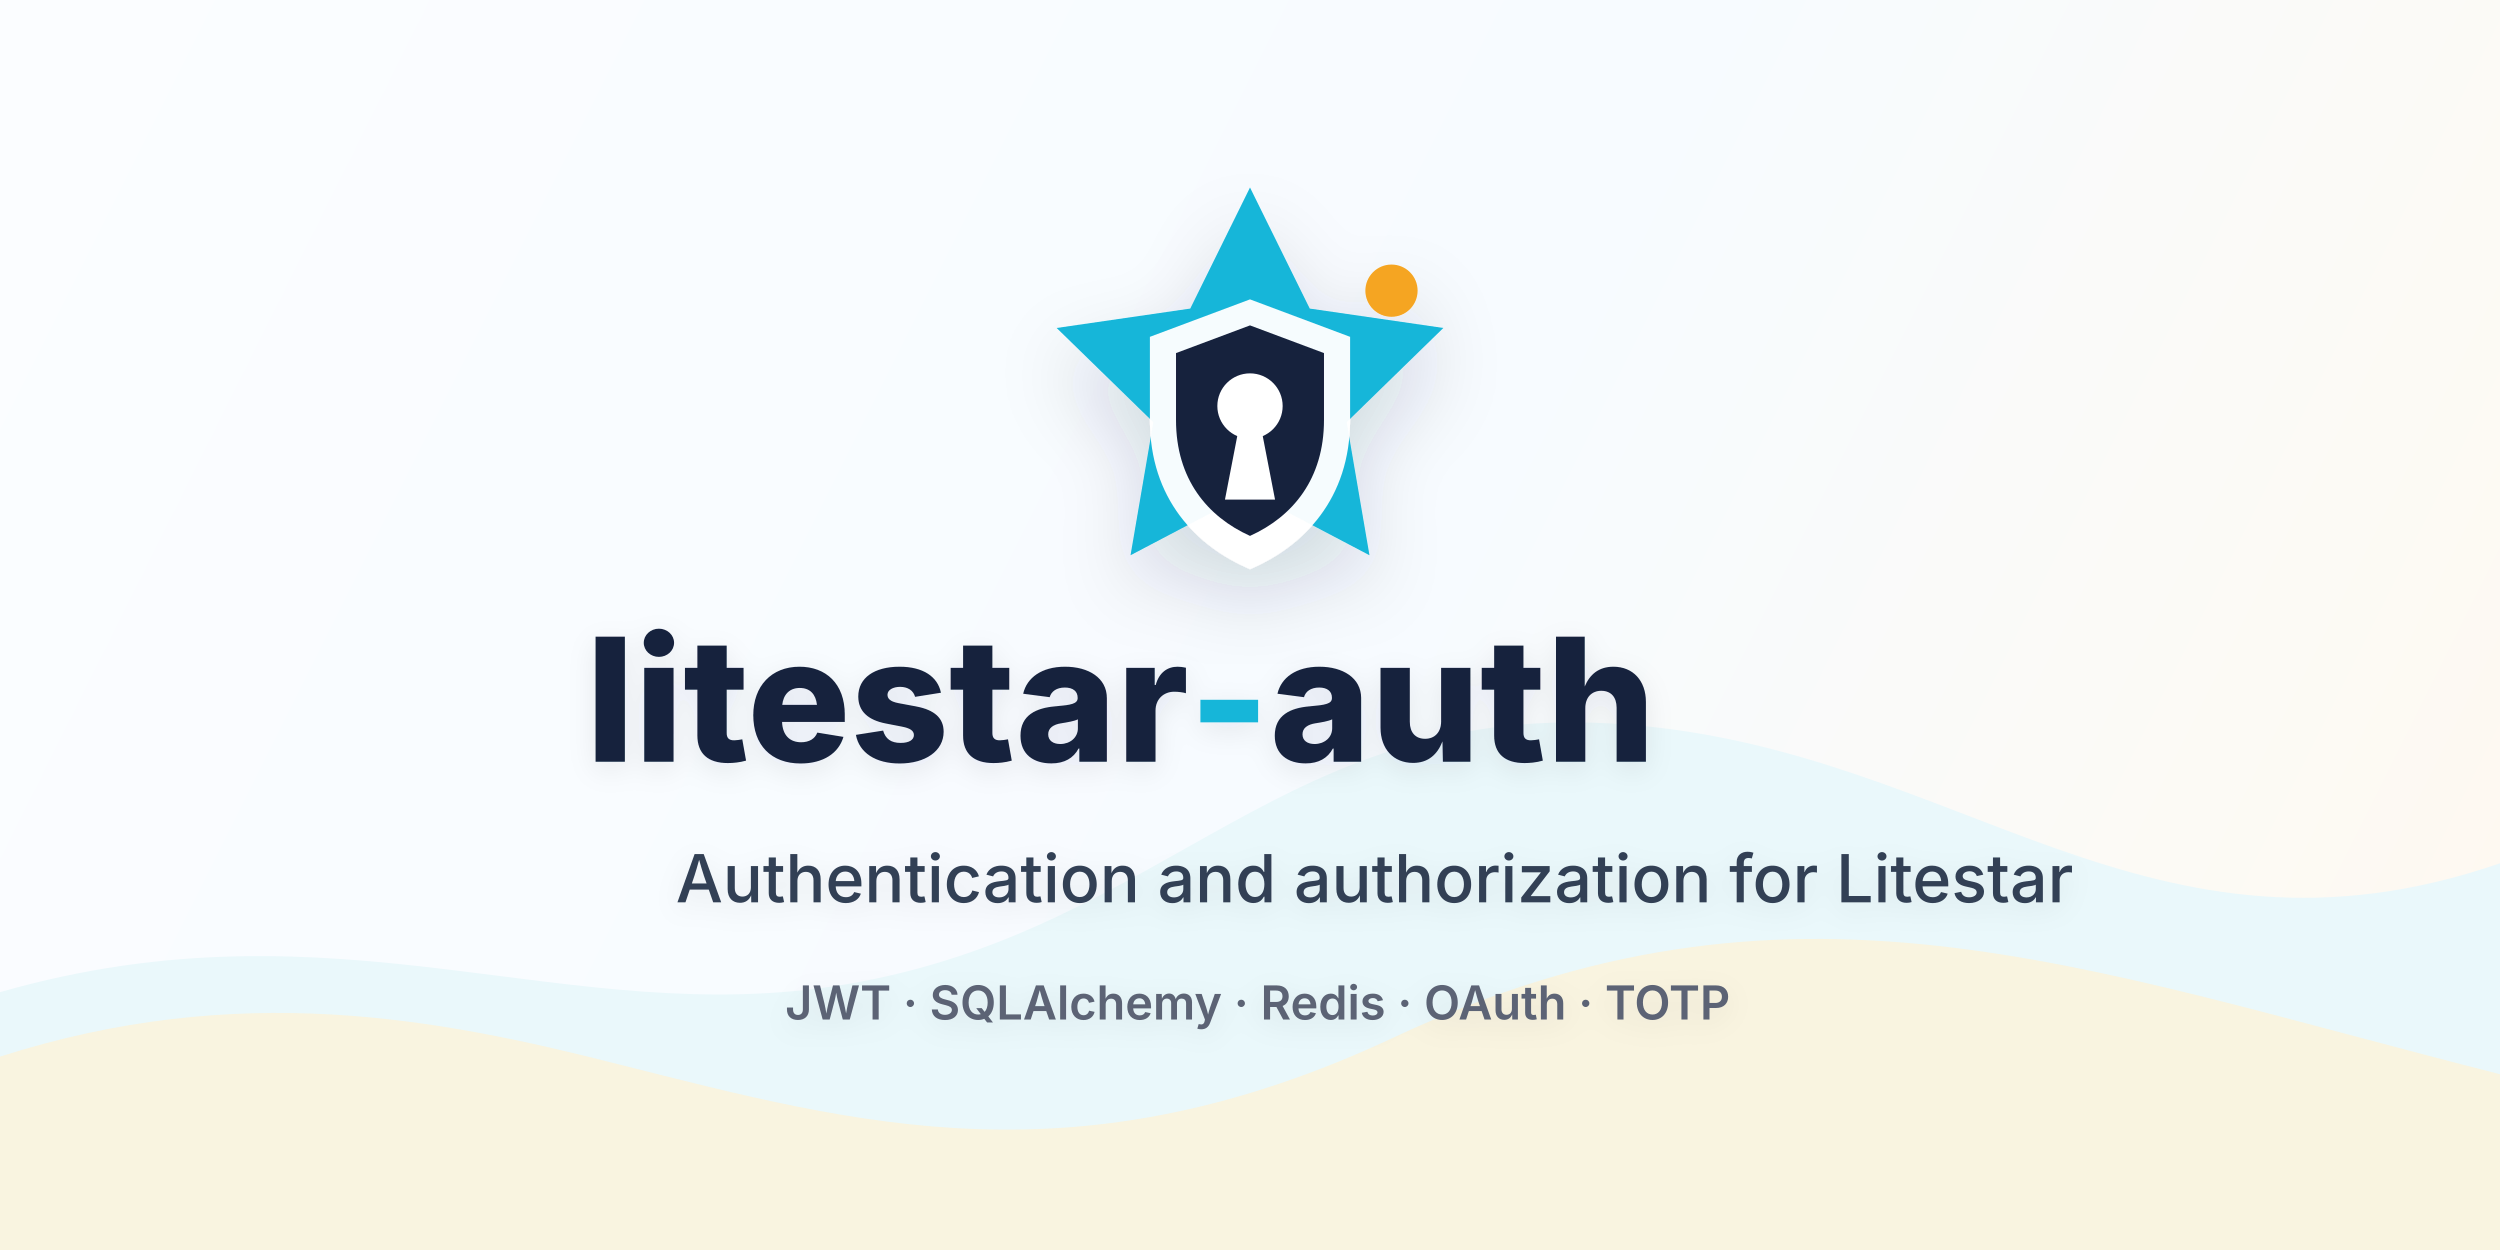
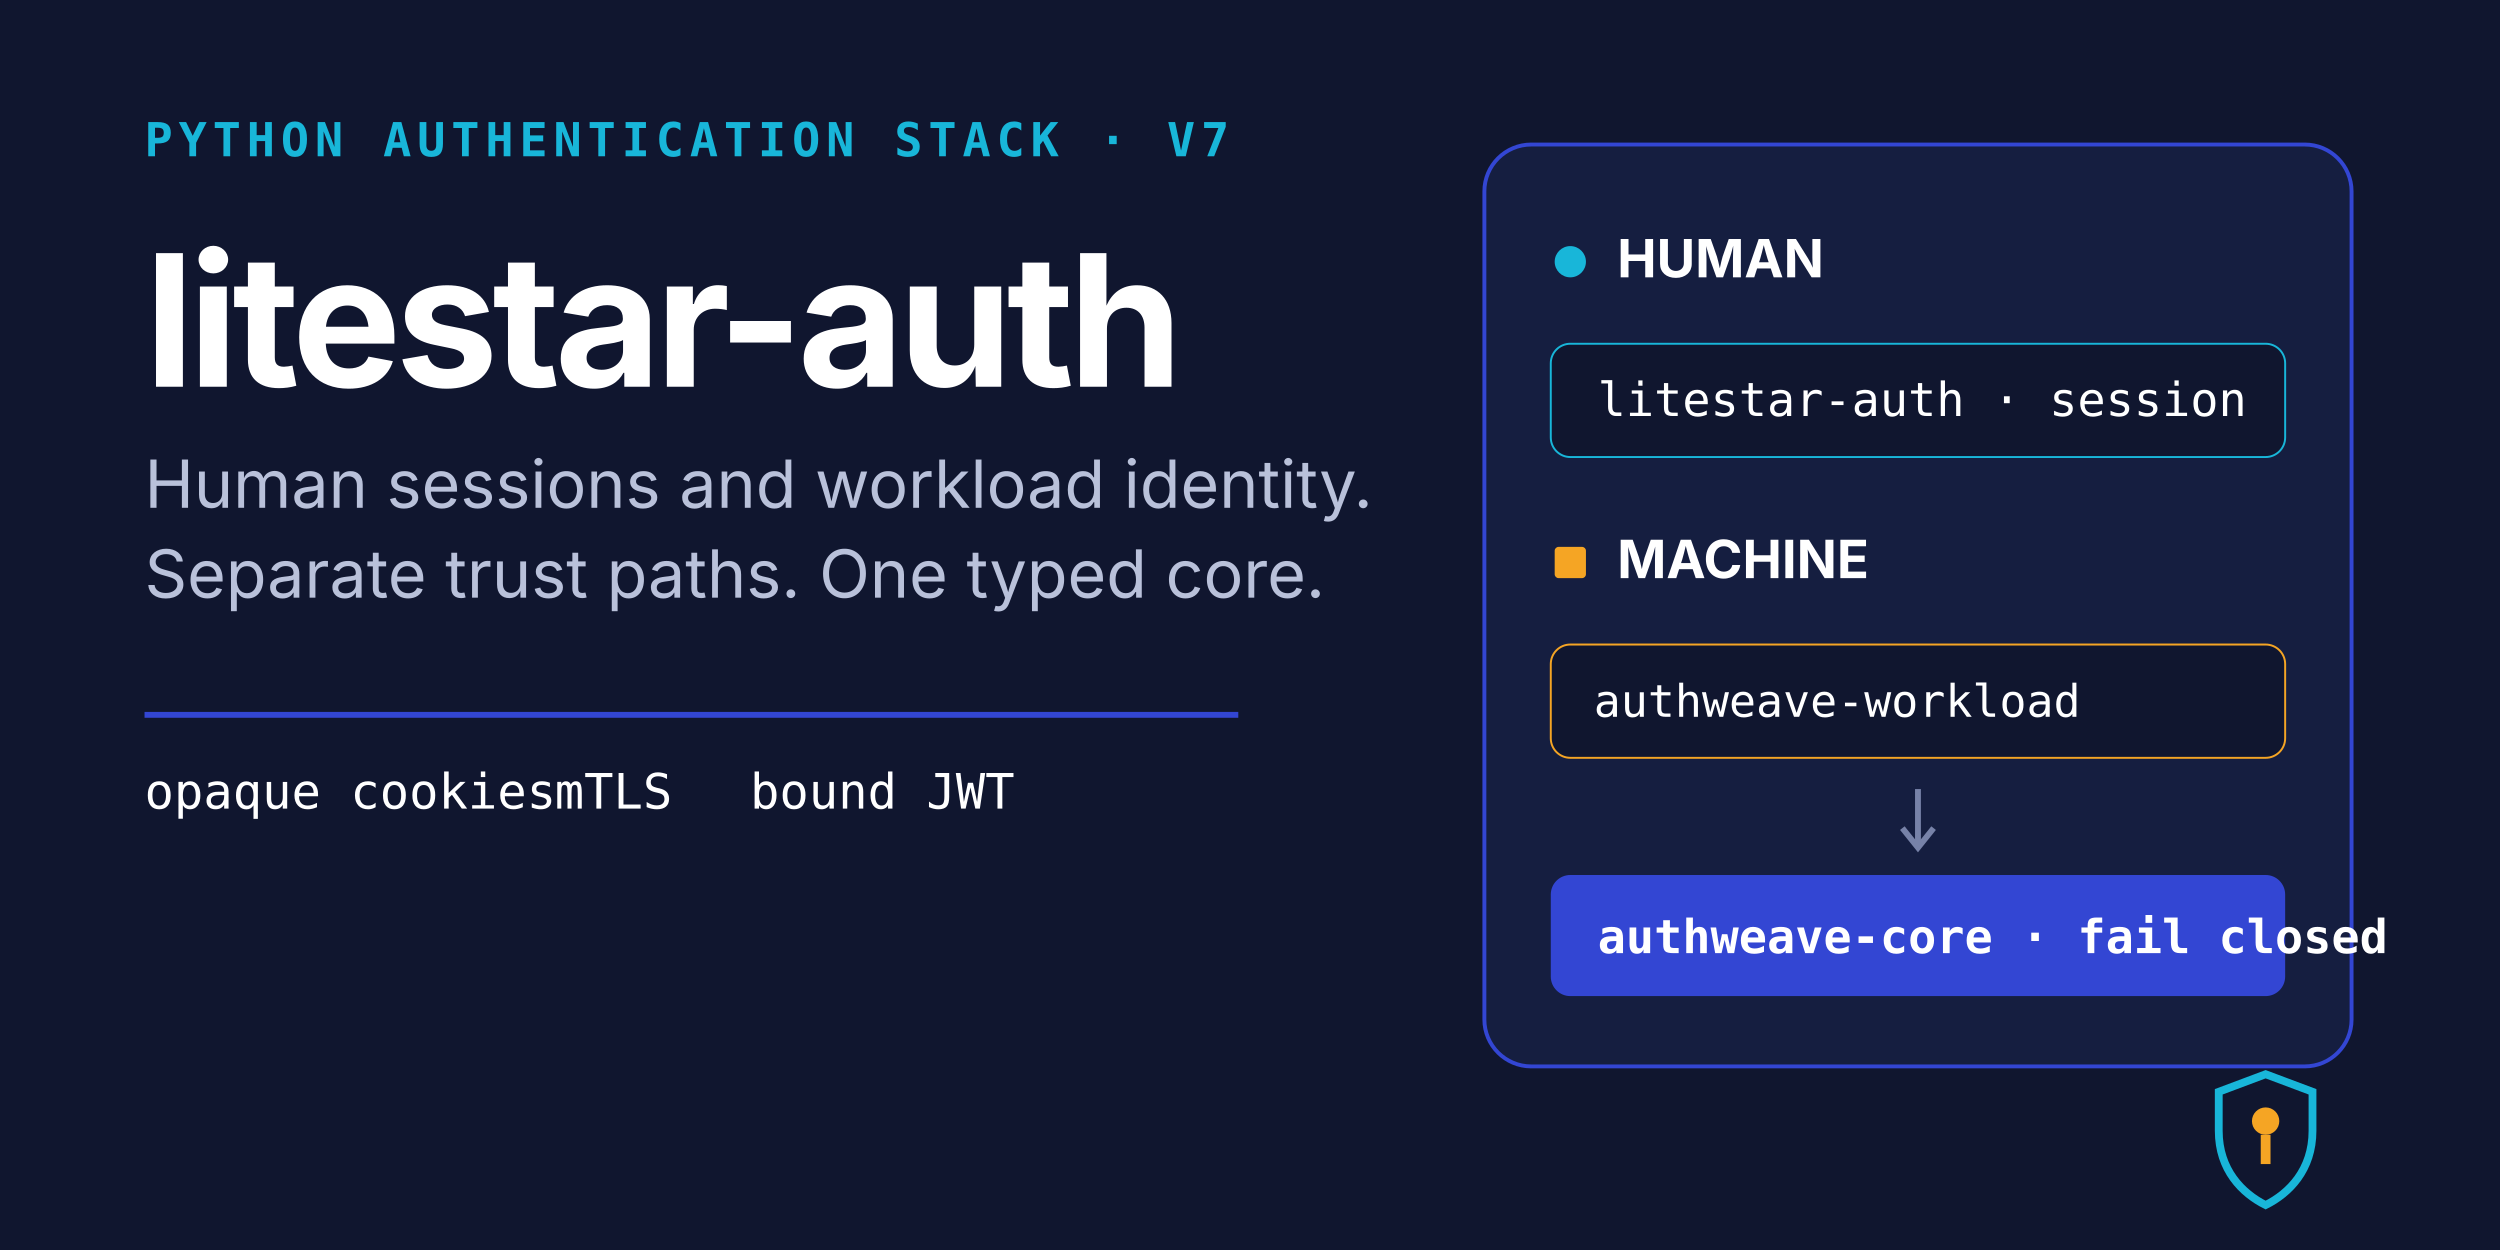
- <svg xmlns="http://www.w3.org/2000/svg" role="img" aria-labelledby="title desc" viewBox="0 0 1280 640" width="1280" height="640">
-   <defs>
-     <linearGradient id="page-bg" x1="0" y1="0" x2="1280" y2="640" gradientUnits="userSpaceOnUse">
-       <stop offset="0" stop-color="#fbfdff" />
-       <stop offset="0.55" stop-color="#f7fbff" />
-       <stop offset="1" stop-color="#fff9ef" />
-     </linearGradient>
-     <linearGradient id="mark-fill" x1="342" y1="146" x2="514" y2="342" gradientUnits="userSpaceOnUse">
-       <stop offset="0" stop-color="#18b6d9" />
-       <stop offset="0.58" stop-color="#3346d3" />
-       <stop offset="1" stop-color="#16213e" />
-     </linearGradient>
-     <filter id="mark-shadow" x="-20%" y="-20%" width="140%" height="145%" color-interpolation-filters="sRGB">
-       <feDropShadow dx="0" dy="18" stdDeviation="20" flood-color="#16213e" flood-opacity="0.16" />
-     </filter>
-     <filter id="text-shadow" x="-5%" y="-20%" width="110%" height="140%" color-interpolation-filters="sRGB">
-       <feDropShadow dx="0" dy="4" stdDeviation="7" flood-color="#16213e" flood-opacity="0.08" />
-     </filter>
-   </defs>
-   <rect width="1280" height="640" fill="url(#page-bg)" />
-   <path fill="#eaf8fb" d="M0 508C174 458 290 528 433 504c166-28 225-147 400-133 171 13 267 133 447 71v198H0V508Z" />
-   <path fill="#fff2d5" fill-opacity="0.7" d="M0 541c122-39 223-20 317 4 123 31 235 62 397-14 203-95 349-36 566 19v90H0v-99Z" />
-   <g transform="translate(544 96)" filter="url(#mark-shadow)">
-     <path fill="url(#mark-fill)" d="M96 0 126.6 61.98 195 71.92l-49.5 48.25 11.68 68.13L96 156.13 34.82 188.3l11.68-68.13L-3 71.92l68.4-9.94L96 0Z" />
-     <path fill="#ffffff" fill-opacity="0.96" d="M96 57.28 147.25 76.46v42.62c0 40.25-23.54 64.53-51.25 76.36-27.71-11.83-51.25-36.11-51.25-76.36V76.46L96 57.28Z" />
-     <path fill="#16213e" d="m96 70.6 37.88 14.18v34.3c0 30.1-15.96 49.39-37.88 59.3-21.92-9.91-37.88-29.2-37.88-59.3v-34.3L96 70.6Z" />
-     <circle cx="96" cy="111.88" r="16.72" fill="#ffffff" />
-     <path fill="#ffffff" d="M89.87 125.25h12.26l6.69 34.54H83.18l6.69-34.54Z" />
-     <circle cx="168.44" cy="52.83" r="13.38" fill="#f5a524" />
+ <svg xmlns="http://www.w3.org/2000/svg" width="1280" height="640" viewBox="0 0 1280 640" role="img" aria-labelledby="title desc">
+   <rect width="1280" height="640" fill="#10162f" />
+   <g transform="translate(74 80)">
+     <text x="0" y="0" fill="#18b6d9" font-family="ui-monospace, SFMono-Regular, Menlo, monospace" font-size="24" font-weight="700" letter-spacing="3">PYTHON AUTHENTICATION STACK · V7</text>
+     <text x="0" y="118" fill="#ffffff" font-family="-apple-system, BlinkMacSystemFont, Segoe UI, sans-serif" font-size="94" font-weight="750" letter-spacing="-3">litestar-auth</text>
+     <text x="0" y="180" fill="#b9c1da" font-family="-apple-system, BlinkMacSystemFont, Segoe UI, sans-serif" font-size="34">Human sessions and workload identity.</text>
+     <text x="0" y="226" fill="#b9c1da" font-family="-apple-system, BlinkMacSystemFont, Segoe UI, sans-serif" font-size="34">Separate trust paths. One typed core.</text>
+     <path d="M0 286H560" stroke="#3346d3" stroke-width="3" />
+     <text x="0" y="334" fill="#ffffff" font-family="ui-monospace, SFMono-Regular, Menlo, monospace" font-size="25">opaque cookies</text>
+     <text x="210" y="334" fill="#ffffff" font-family="ui-monospace, SFMono-Regular, Menlo, monospace" font-size="25">mTLS</text>
+     <text x="310" y="334" fill="#ffffff" font-family="ui-monospace, SFMono-Regular, Menlo, monospace" font-size="25">bound JWT</text>
  </g>
-   <g filter="url(#text-shadow)">
-     <text x="300" y="390" fill="#16213e" font-family="Inter, ui-sans-serif, system-ui, -apple-system, BlinkMacSystemFont, 'Segoe UI', sans-serif" font-size="88" font-weight="800" letter-spacing="0">litestar<tspan fill="#18b6d9">-</tspan>auth</text>
-     <text x="346" y="462" fill="#334155" font-family="Inter, ui-sans-serif, system-ui, -apple-system, BlinkMacSystemFont, 'Segoe UI', sans-serif" font-size="34" font-weight="500" letter-spacing="0">Authentication and authorization for Litestar</text>
-     <text x="402" y="522" fill="#5b6474" font-family="Inter, ui-sans-serif, system-ui, -apple-system, BlinkMacSystemFont, 'Segoe UI', sans-serif" font-size="24" font-weight="600" letter-spacing="0">JWT · SQLAlchemy · Redis · OAuth · TOTP</text>
+   <g transform="translate(760 74)">
+     <rect x="0" y="0" width="444" height="472" rx="24" fill="#151e40" stroke="#3346d3" stroke-width="2" />
+     <g transform="translate(34 48)">
+       <circle cx="10" cy="12" r="8" fill="#18b6d9" />
+       <text x="34" y="20" fill="#ffffff" font-family="-apple-system, BlinkMacSystemFont, Segoe UI, sans-serif" font-size="27" font-weight="700">HUMAN</text>
+       <rect x="0" y="54" width="376" height="58" rx="10" fill="#10162f" stroke="#18b6d9" />
+       <text x="24" y="91" fill="#ffffff" font-family="ui-monospace, SFMono-Regular, Menlo, monospace" font-size="24">litestar-auth · session</text>
+     </g>
+     <g transform="translate(34 202)">
+       <rect x="2" y="4" width="16" height="16" rx="2" fill="#f5a524" />
+       <text x="34" y="20" fill="#ffffff" font-family="-apple-system, BlinkMacSystemFont, Segoe UI, sans-serif" font-size="27" font-weight="700">MACHINE</text>
+       <rect x="0" y="54" width="376" height="58" rx="10" fill="#10162f" stroke="#f5a524" />
+       <text x="22" y="91" fill="#ffffff" font-family="ui-monospace, SFMono-Regular, Menlo, monospace" font-size="23">authweave-workload</text>
+     </g>
+     <path d="M222 330V358" stroke="#7782a8" stroke-width="3" />
+     <path d="M214 350l8 10 8-10" fill="none" stroke="#7782a8" stroke-width="3" />
+     <rect x="34" y="374" width="376" height="62" rx="10" fill="#3346d3" />
+     <text x="58" y="414" fill="#ffffff" font-family="ui-monospace, SFMono-Regular, Menlo, monospace" font-size="24" font-weight="700">authweave-core · fail closed</text>
+   </g>
+   <g transform="translate(1160 574)">
+     <path d="M0-24 24-15V5c0 20-12 32-24 38-12-6-24-18-24-38v-20Z" fill="none" stroke="#18b6d9" stroke-width="4" />
+     <circle cx="0" cy="0" r="7" fill="#f5a524" />
+     <path d="M0 7v15" stroke="#f5a524" stroke-width="5" />
  </g>
</svg>
